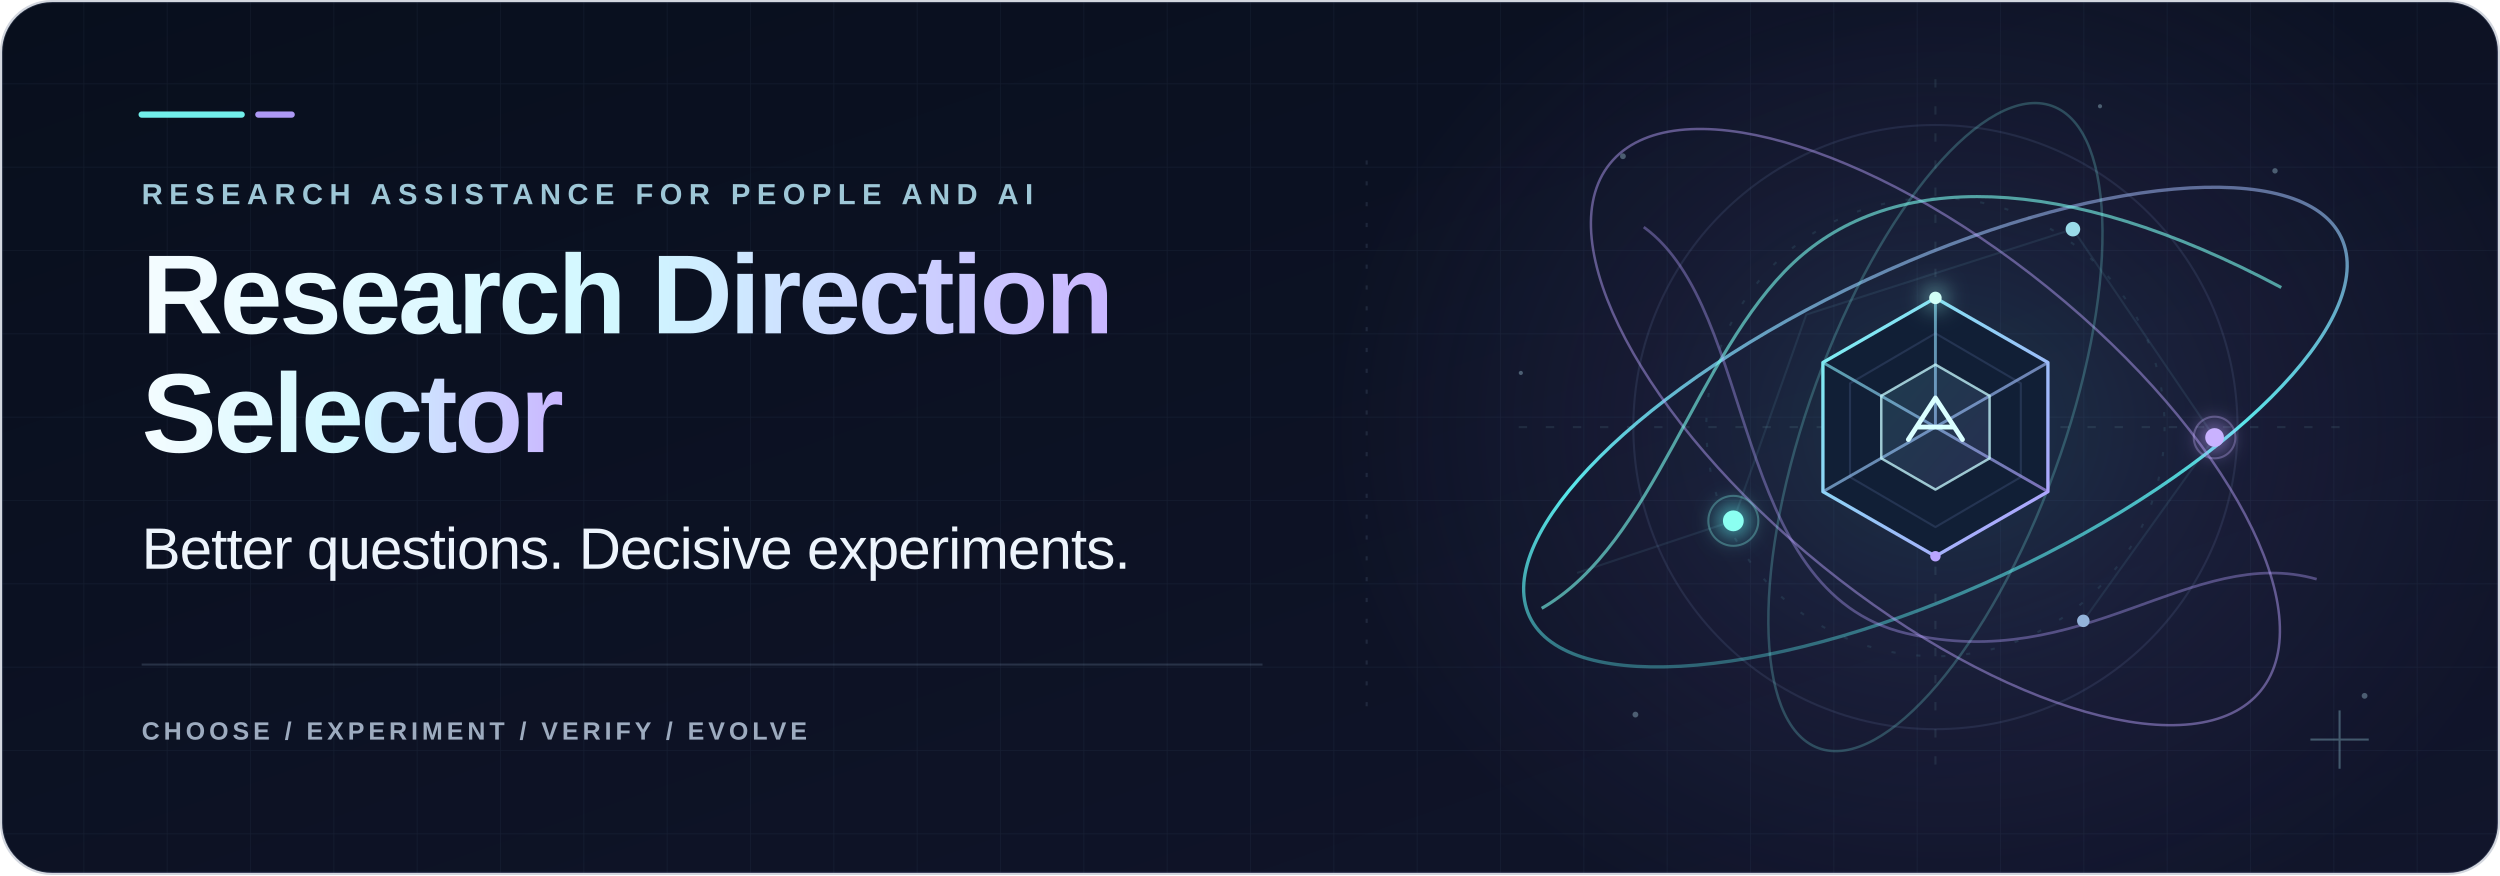
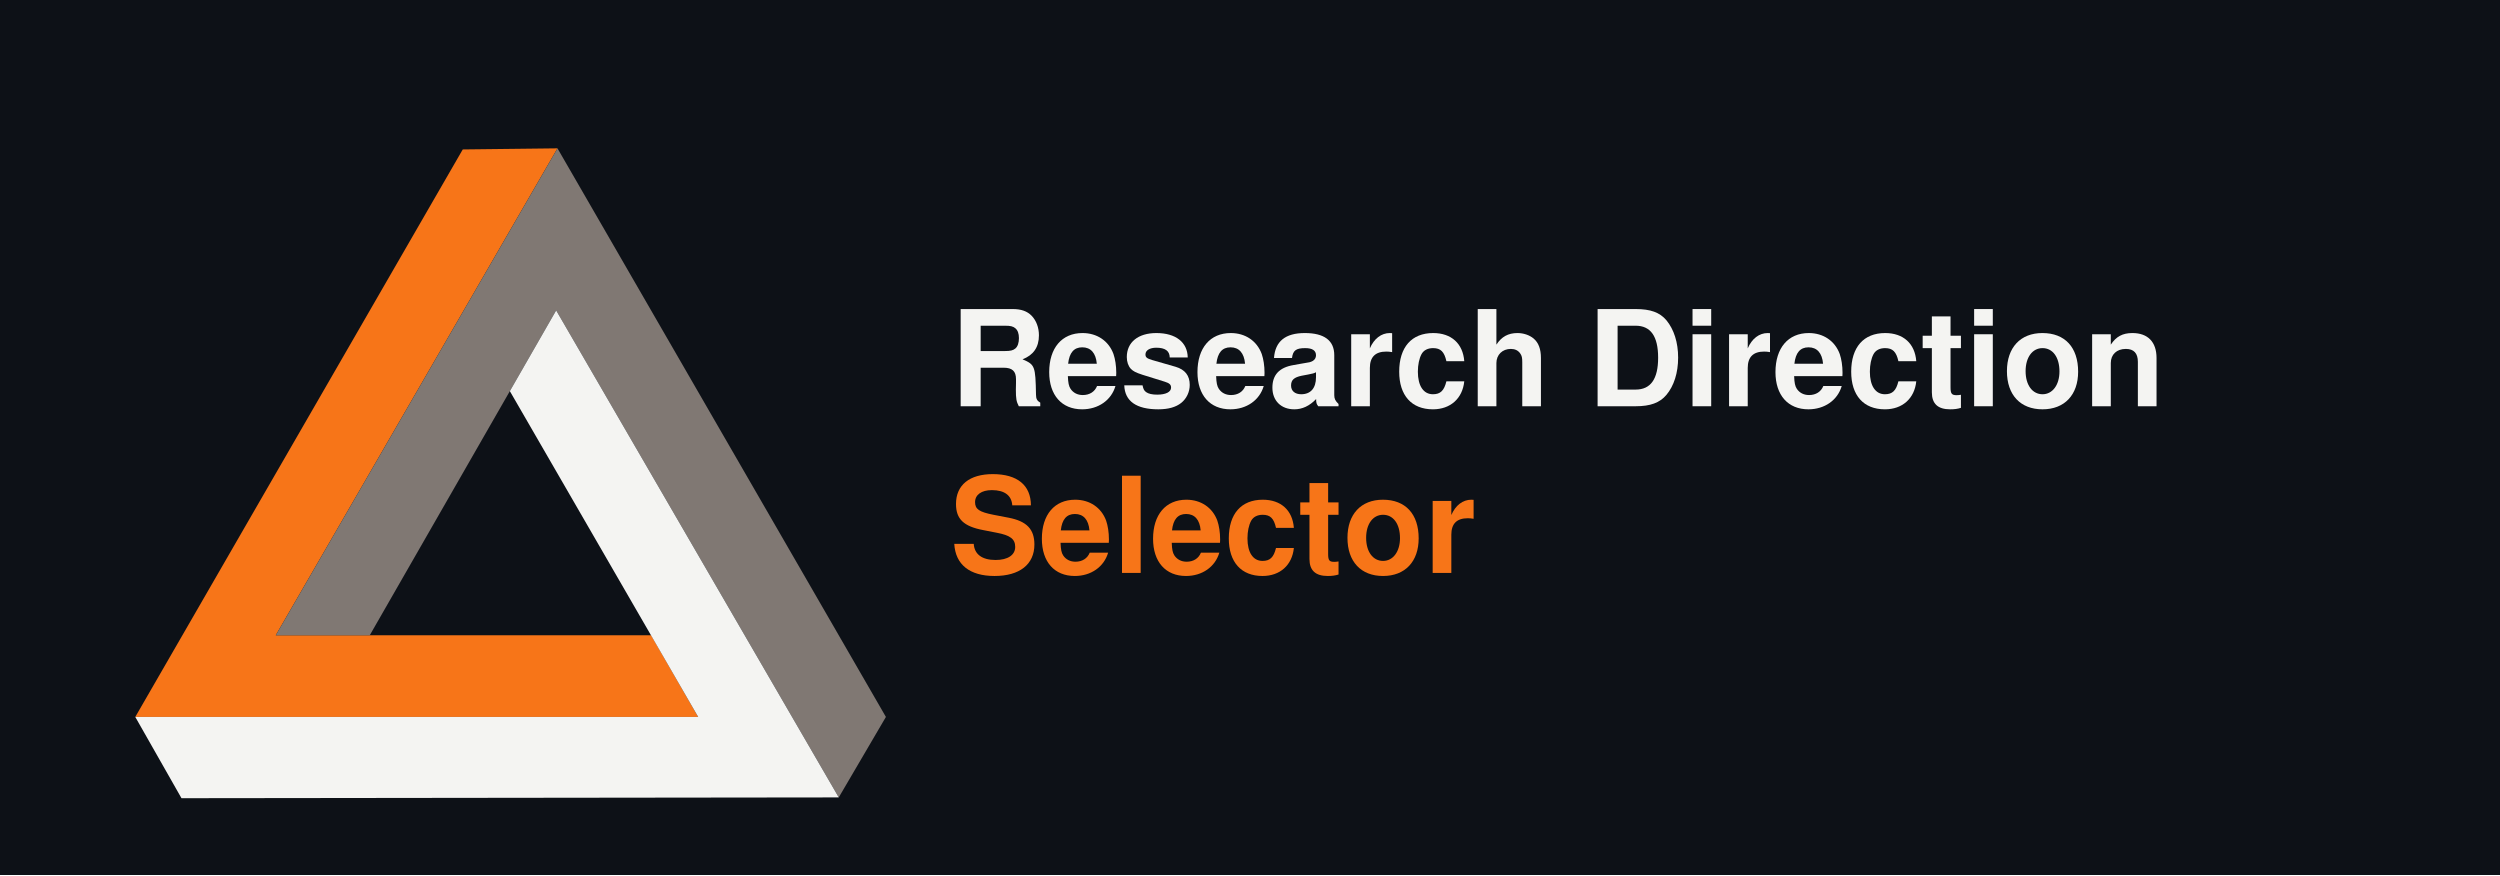
<svg xmlns="http://www.w3.org/2000/svg" width="1200" height="420" viewBox="0 0 1200 420" role="img" aria-labelledby="title desc">
-   <defs>
-     <linearGradient id="background" x1="0" y1="0" x2="1" y2="1">
-       <stop stop-color="#080f1d" />
-       <stop offset="1" stop-color="#11152b" />
-     </linearGradient>
-     <linearGradient id="title-fill" x1="0" y1="0" x2="1" y2="0">
-       <stop stop-color="#f4fcff" />
-       <stop offset="0.5" stop-color="#d0f7ff" />
-       <stop offset="1" stop-color="#c9b6ff" />
-     </linearGradient>
-     <linearGradient id="orbit" x1="0" y1="1" x2="1" y2="0">
-       <stop stop-color="#59e9eb" stop-opacity="0.05" />
-       <stop offset="0.45" stop-color="#59e9eb" />
-       <stop offset="1" stop-color="#beabff" stop-opacity="0.35" />
-     </linearGradient>
-     <linearGradient id="core" x1="0" y1="0" x2="1" y2="1">
-       <stop stop-color="#76f6f0" />
-       <stop offset="1" stop-color="#b49bff" />
-     </linearGradient>
-     <radialGradient id="halo">
-       <stop stop-color="#4ca7c6" stop-opacity="0.23" />
-       <stop offset="0.5" stop-color="#6762ae" stop-opacity="0.11" />
-       <stop offset="1" stop-color="#6762ae" stop-opacity="0" />
-     </radialGradient>
-     <pattern id="grid" width="40" height="40" patternUnits="userSpaceOnUse">
-       <path d="M40 0H0V40" fill="none" stroke="#91b3cd" stroke-opacity="0.075" stroke-width="0.7" />
-     </pattern>
-     <filter id="glow" x="-80%" y="-80%" width="260%" height="260%">
-       <feGaussianBlur stdDeviation="5" />
-     </filter>
-     <clipPath id="card">
-       <rect x="1" y="1" width="1198" height="418" rx="24" />
-     </clipPath>
-   </defs>
-   <g clip-path="url(#card)">
-     <rect width="1200" height="420" fill="url(#background)" />
-     <rect width="1200" height="420" fill="url(#grid)" />
-     <ellipse cx="934" cy="205" rx="299" ry="259" fill="url(#halo)" />
-     <path d="M0 419H1200M1199 0V420" fill="none" stroke="#bf9bff" stroke-opacity="0.09" />
-     <path d="M68 55H116" stroke="#71efeb" stroke-width="3" stroke-linecap="round" />
-     <path d="M124 55H140" stroke="#ad99f5" stroke-width="3" stroke-linecap="round" />
-     <g font-family="Segoe UI, Arial, sans-serif">
-       <text x="68" y="98" fill="#9ec7d7" font-size="14" font-weight="600" letter-spacing="3.1">RESEARCH ASSISTANCE FOR PEOPLE AND AI</text>
-       <text x="68" y="160" fill="url(#title-fill)" font-size="54" font-weight="750" letter-spacing="-1.5">Research Direction</text>
-       <text x="68" y="217" fill="url(#title-fill)" font-size="54" font-weight="750" letter-spacing="-1.5">Selector</text>
-       <text x="68" y="273" fill="#edf4fc" font-size="28" font-weight="400" letter-spacing="-0.45">Better questions. Decisive experiments.</text>
-       <text x="68" y="355" fill="#9dabbf" font-size="12" font-weight="600" letter-spacing="1.9">CHOOSE  /  EXPERIMENT  /  VERIFY  /  EVOLVE</text>
-     </g>
-     <path d="M68 319H606" stroke="#7892ac" stroke-opacity="0.25" />
-     <path d="M656 77V343" stroke="#829ab7" stroke-opacity="0.16" stroke-dasharray="2 8" />
-     <g fill="none">
-       <circle cx="929" cy="205" r="145" stroke="#849ad0" stroke-opacity="0.13" />
-       <circle cx="929" cy="205" r="110" stroke="#74cbd6" stroke-opacity="0.11" stroke-dasharray="2 10" />
-       <path d="M729 205H1129M929 38V372" stroke="#83b7c6" stroke-opacity="0.12" stroke-dasharray="4 9" />
-       <ellipse cx="929" cy="205" rx="215" ry="78" transform="rotate(-25 929 205)" stroke="url(#orbit)" stroke-width="1.6" />
-       <ellipse cx="929" cy="205" rx="201" ry="86" transform="rotate(39 929 205)" stroke="#bba3ff" stroke-opacity="0.46" stroke-width="1.2" />
-       <ellipse cx="929" cy="205" rx="164" ry="61" transform="rotate(-70 929 205)" stroke="#78e8e5" stroke-opacity="0.25" stroke-width="1.2" />
-       <path d="M740 292C794 261 814 170 861 126S990 82 1095 138" stroke="#78f5e8" stroke-opacity="0.62" stroke-width="1.5" />
-       <path d="M789 109C844 149 830 284 915 304S1052 261 1112 278" stroke="#b6a1ff" stroke-opacity="0.38" stroke-width="1.3" />
-       <path d="M757 275L832 250L867 151L995 110L1063 210L1000 298" stroke="#7acee3" stroke-opacity="0.1" stroke-width="1" />
-     </g>
-     <g fill="#a2c9d8" opacity="0.4">
-       <circle cx="779" cy="75" r="1.4" />
-       <circle cx="1092" cy="82" r="1.3" />
-       <circle cx="1135" cy="334" r="1.4" />
-       <circle cx="785" cy="343" r="1.4" />
-       <circle cx="1008" cy="51" r="1" />
-       <circle cx="730" cy="179" r="1" />
-     </g>
-     <g stroke-linejoin="round">
-       <path d="M929 143L983 174V236L929 267L875 236V174Z" fill="#111f36" stroke="url(#core)" stroke-width="1.6" />
-       <path d="M929 143V205L983 236M929 205L875 236M875 174L929 205L983 174" fill="none" stroke="url(#core)" stroke-opacity="0.65" stroke-width="1.4" />
-       <path d="M929 160L970 184V229L929 253L888 229V184Z" fill="none" stroke="#8fa4e5" stroke-opacity="0.16" />
-       <path d="M929 175L955 190V220L929 235L903 220V190Z" fill="url(#core)" fill-opacity="0.13" stroke="#c7faff" stroke-opacity="0.76" stroke-width="1.2" />
-       <path d="M916 211L929 191L942 211M920 205H938" fill="none" stroke="#daffff" stroke-width="2.3" stroke-linecap="round" />
-     </g>
-     <g filter="url(#glow)" opacity="0.65">
-       <circle cx="832" cy="250" r="8" fill="#60f1ed" />
-       <circle cx="1063" cy="210" r="7" fill="#c0a3ff" />
-       <circle cx="929" cy="143" r="5" fill="#98f6ef" />
-     </g>
-     <g>
-       <circle cx="832" cy="250" r="5" fill="#8bfff1" />
-       <circle cx="832" cy="250" r="12" fill="none" stroke="#8bfff1" stroke-opacity="0.3" />
-       <circle cx="1063" cy="210" r="4.5" fill="#c9b2ff" />
-       <circle cx="1063" cy="210" r="10" fill="none" stroke="#c9b2ff" stroke-opacity="0.32" />
-       <circle cx="995" cy="110" r="3.5" fill="#9adce9" />
-       <circle cx="1000" cy="298" r="3" fill="#93b3da" />
-       <circle cx="929" cy="143" r="3" fill="#d2fff7" />
-       <circle cx="929" cy="267" r="2.5" fill="#baa5ff" />
-       <path d="M1109 355H1137M1123 341V369" fill="none" stroke="#9ed8e2" stroke-opacity="0.35" stroke-width="1" />
-     </g>
+   <rect width="1200" height="420" fill="#0D1117" />
+   <g transform="translate(-205 -184) scale(.9)">
+     <path transform="matrix(1,0,0,-1,525.1025,283.556)" d="M0 0-50.522-.59-225.178-303.254H75.045L49.95-259.711H-150.264Z" fill="#f77518" />
+     <path transform="matrix(1,0,0,-1,525.1025,283.556)" d="M0 0-150.264-259.711H-100.128L-.704-86.444 150.008-346.177 175.16-303.254Z" fill="#807873" />
+     <path transform="matrix(1,0,0,-1,299.9245,586.8098)" d="M0 0 24.645-43.34 375.186-42.923 224.474 216.81 199.775 173.767 300.223 0Z" fill="#F4F4F2" />
  </g>
-   <rect x="0.75" y="0.75" width="1198.5" height="418.5" rx="24" fill="none" stroke="#62708e" stroke-opacity="0.28" stroke-width="1.5" />
+   <g fill="#f4f4f2">
+     <path d="M.23 .289H.402C.467 .289 .495 .263 .495 .203V.173C.494 .154 .494 .136 .494 .125 .494 .056 .498 .035 .516 0H.677V.027C.654 .04 .645 .055 .645 .087 .641 .302 .637 .312 .544 .352 .626 .384 .667 .443 .667 .532 .667 .59 .647 .643 .612 .679 .579 .713 .533 .729 .471 .729H.08V0H.23V.289M.23 .414V.604H.411C.454 .604 .471 .6 .49 .585 .508 .57 .517 .545 .517 .511 .517 .476 .508 .448 .49 .433 .473 .419 .454 .414 .411 .414H.23Z" transform="matrix(64,0,0,-64,456,195)" />
+   </g>
+   <g fill="#f4f4f2">
+     <path d="M.524 .226C.525 .238 .525 .243 .525 .25 .525 .304 .517 .354 .504 .392 .468 .49 .381 .549 .272 .549 .117 .549 .022 .437 .022 .256 .022 .083 .116-.023 .269-.023 .39-.023 .488 .045 .519 .152H.381C.364 .109 .325 .084 .274 .084 .234 .084 .202 .101 .182 .131 .169 .151 .164 .175 .162 .226H.524M.164 .319C.173 .402 .208 .442 .27 .442 .334 .442 .372 .399 .379 .319H.164Z" transform="matrix(64,0,0,-64,502.208,195)" />
+   </g>
+   <g fill="#f4f4f2">
+     <path d="M.505 .366C.503 .48 .415 .549 .27 .549 .133 .549 .048 .48 .048 .369 .048 .333 .059 .302 .078 .281 .097 .262 .114 .253 .166 .236L.333 .184C.368 .173 .38 .162 .38 .14 .38 .107 .341 .087 .276 .087 .239 .087 .211 .093 .193 .106 .178 .117 .172 .128 .166 .157H.029C.033 .038 .12-.023 .284-.023 .359-.023 .416-.007 .456 .025 .496 .057 .52 .107 .52 .16 .52 .23 .485 .275 .414 .296L.237 .347C.198 .359 .188 .367 .188 .389 .188 .419 .22 .439 .269 .439 .336 .439 .369 .415 .37 .366H.505Z" transform="matrix(64,0,0,-64,537.792,195)" />
+   </g>
+   <g fill="#f4f4f2">
+     <path d="M.524 .226C.525 .238 .525 .243 .525 .25 .525 .304 .517 .354 .504 .392 .468 .49 .381 .549 .272 .549 .117 .549 .022 .437 .022 .256 .022 .083 .116-.023 .269-.023 .39-.023 .488 .045 .519 .152H.381C.364 .109 .325 .084 .274 .084 .234 .084 .202 .101 .182 .131 .169 .151 .164 .175 .162 .226H.524M.164 .319C.173 .402 .208 .442 .27 .442 .334 .442 .372 .399 .379 .319H.164Z" transform="matrix(64,0,0,-64,573.376,195)" />
+   </g>
+   <g fill="#f4f4f2">
+     <path d="M.524 .017C.5 .04 .492 .056 .492 .083V.383C.492 .493 .417 .549 .271 .549 .125 .549 .049 .487 .04 .362H.175C.182 .418 .205 .436 .274 .436 .328 .436 .355 .418 .355 .382 .355 .364 .346 .349 .331 .34 .312 .33 .312 .33 .243 .319L.187 .309C.08 .291 .028 .236 .028 .139 .028 .042 .093-.023 .192-.023 .252-.023 .306 .002 .356 .054 .356 .026 .359 .016 .372 0H.524V.017M.355 .217C.355 .136 .315 .09 .244 .09 .197 .09 .168 .115 .168 .155 .168 .197 .19 .217 .248 .229L.296 .238C.333 .245 .339 .247 .355 .255V.217Z" transform="matrix(64,0,0,-64,608.96,195)" />
+   </g>
+   <g fill="#f4f4f2">
+     <path d="M.063 .54V0H.203V.287C.203 .369 .244 .41 .326 .41 .341 .41 .351 .409 .37 .406V.548C.362 .549 .359 .549 .353 .549 .289 .549 .234 .507 .203 .434V.54H.063Z" transform="matrix(64,0,0,-64,644.544,195)" />
+   </g>
+   <g fill="#f4f4f2">
+     <path d="M.522 .338C.512 .47 .425 .549 .289 .549 .127 .549 .034 .443 .034 .259 .034 .081 .127-.023 .287-.023 .418-.023 .509 .058 .522 .187H.388C.371 .117 .343 .09 .287 .09 .216 .09 .174 .153 .174 .259 .174 .311 .184 .358 .201 .39 .217 .42 .248 .436 .288 .436 .345 .436 .372 .409 .388 .338H.522Z" transform="matrix(64,0,0,-64,669.44,195)" />
+   </g>
+   <g fill="#f4f4f2">
+     <path d="M.067 .729V0H.207V.324C.207 .386 .252 .43 .315 .43 .346 .43 .369 .419 .385 .397 .398 .379 .401 .364 .401 .33V0H.541V.362C.541 .429 .523 .477 .486 .508 .455 .534 .41 .549 .365 .549 .296 .549 .246 .522 .207 .462V.729H.067Z" transform="matrix(64,0,0,-64,705.0239,195)" />
+   </g>
+   <g fill="#f4f4f2">
+     <path d="" transform="matrix(64,0,0,-64,744.1279,195)" />
+   </g>
+   <g fill="#f4f4f2">
+     <path d="M.077 0H.362C.473 0 .543 .026 .593 .085 .65 .153 .681 .251 .681 .365 .681 .478 .65 .576 .593 .645 .543 .704 .474 .729 .362 .729H.077V0M.227 .125V.604H.362C.475 .604 .531 .525 .531 .364 .531 .204 .475 .125 .362 .125H.227Z" transform="matrix(64,0,0,-64,761.9199,195)" />
+   </g>
+   <g fill="#f4f4f2">
+     <path d="M.207 .54H.067V0H.207V.54M.207 .729H.067V.604H.207V.729Z" transform="matrix(64,0,0,-64,808.1279,195)" />
+   </g>
+   <g fill="#f4f4f2">
+     <path d="M.063 .54V0H.203V.287C.203 .369 .244 .41 .326 .41 .341 .41 .351 .409 .37 .406V.548C.362 .549 .359 .549 .353 .549 .289 .549 .234 .507 .203 .434V.54H.063Z" transform="matrix(64,0,0,-64,825.9199,195)" />
+   </g>
+   <g fill="#f4f4f2">
+     <path d="M.524 .226C.525 .238 .525 .243 .525 .25 .525 .304 .517 .354 .504 .392 .468 .49 .381 .549 .272 .549 .117 .549 .022 .437 .022 .256 .022 .083 .116-.023 .269-.023 .39-.023 .488 .045 .519 .152H.381C.364 .109 .325 .084 .274 .084 .234 .084 .202 .101 .182 .131 .169 .151 .164 .175 .162 .226H.524M.164 .319C.173 .402 .208 .442 .27 .442 .334 .442 .372 .399 .379 .319H.164Z" transform="matrix(64,0,0,-64,850.8159,195)" />
+   </g>
+   <g fill="#f4f4f2">
+     <path d="M.522 .338C.512 .47 .425 .549 .289 .549 .127 .549 .034 .443 .034 .259 .034 .081 .127-.023 .287-.023 .418-.023 .509 .058 .522 .187H.388C.371 .117 .343 .09 .287 .09 .216 .09 .174 .153 .174 .259 .174 .311 .184 .358 .201 .39 .217 .42 .248 .436 .288 .436 .345 .436 .372 .409 .388 .338H.522Z" transform="matrix(64,0,0,-64,886.3999,195)" />
+   </g>
+   <g fill="#f4f4f2">
+     <path d="M.301 .529H.223V.674H.083V.529H.014V.436H.083V.104C.083 .019 .128-.023 .22-.023 .252-.023 .275-.02 .301-.012V.086C.287 .084 .28 .083 .269 .083 .232 .083 .223 .094 .223 .142V.436H.301V.529Z" transform="matrix(64,0,0,-64,921.9839,195)" />
+   </g>
+   <g fill="#f4f4f2">
+     <path d="M.207 .54H.067V0H.207V.54M.207 .729H.067V.604H.207V.729Z" transform="matrix(64,0,0,-64,943.2959,195)" />
+   </g>
+   <g fill="#f4f4f2">
+     <path d="M.301 .549C.136 .549 .035 .44 .035 .263 .035 .085 .136-.023 .302-.023 .467-.023 .569 .085 .569 .259 .569 .442 .47 .549 .301 .549M.302 .436C.379 .436 .429 .367 .429 .261 .429 .16 .377 .09 .302 .09 .226 .09 .175 .159 .175 .263 .175 .367 .226 .436 .302 .436Z" transform="matrix(64,0,0,-64,961.0879,195)" />
+   </g>
+   <g fill="#f4f4f2">
+     <path d="M.063 .54V0H.203V.324C.203 .388 .247 .43 .316 .43 .376 .43 .406 .397 .406 .333V0H.546V.362C.546 .482 .481 .549 .365 .549 .292 .549 .243 .523 .203 .462V.54H.063Z" transform="matrix(64,0,0,-64,1000.192,195)" />
+   </g>
+   <g fill="#f77518">
+     <path d="M.607 .507C.606 .658 .505 .741 .321 .741 .146 .741 .045 .659 .045 .517 .045 .404 .102 .349 .25 .321L.352 .301C.452 .282 .489 .254 .489 .195 .489 .134 .433 .097 .342 .097 .24 .097 .183 .14 .178 .218H.032C.041 .062 .148-.023 .334-.023 .522-.023 .633 .064 .633 .213 .633 .328 .575 .388 .44 .414L.326 .436C.219 .457 .188 .478 .188 .531 .188 .586 .236 .621 .314 .621 .409 .621 .462 .581 .467 .507H.607Z" transform="matrix(64,0,0,-64,456,275)" />
+   </g>
+   <g fill="#f77518">
+     <path d="M.524 .226C.525 .238 .525 .243 .525 .25 .525 .304 .517 .354 .504 .392 .468 .49 .381 .549 .272 .549 .117 .549 .022 .437 .022 .256 .022 .083 .116-.023 .269-.023 .39-.023 .488 .045 .519 .152H.381C.364 .109 .325 .084 .274 .084 .234 .084 .202 .101 .182 .131 .169 .151 .164 .175 .162 .226H.524M.164 .319C.173 .402 .208 .442 .27 .442 .334 .442 .372 .399 .379 .319H.164Z" transform="matrix(64,0,0,-64,498.688,275)" />
+   </g>
+   <g fill="#f77518">
+     <path d="M.207 .729H.067V0H.207V.729Z" transform="matrix(64,0,0,-64,534.272,275)" />
+   </g>
+   <g fill="#f77518">
+     <path d="M.524 .226C.525 .238 .525 .243 .525 .25 .525 .304 .517 .354 .504 .392 .468 .49 .381 .549 .272 .549 .117 .549 .022 .437 .022 .256 .022 .083 .116-.023 .269-.023 .39-.023 .488 .045 .519 .152H.381C.364 .109 .325 .084 .274 .084 .234 .084 .202 .101 .182 .131 .169 .151 .164 .175 .162 .226H.524M.164 .319C.173 .402 .208 .442 .27 .442 .334 .442 .372 .399 .379 .319H.164Z" transform="matrix(64,0,0,-64,552.064,275)" />
+   </g>
+   <g fill="#f77518">
+     <path d="M.522 .338C.512 .47 .425 .549 .289 .549 .127 .549 .034 .443 .034 .259 .034 .081 .127-.023 .287-.023 .418-.023 .509 .058 .522 .187H.388C.371 .117 .343 .09 .287 .09 .216 .09 .174 .153 .174 .259 .174 .311 .184 .358 .201 .39 .217 .42 .248 .436 .288 .436 .345 .436 .372 .409 .388 .338H.522Z" transform="matrix(64,0,0,-64,587.648,275)" />
+   </g>
+   <g fill="#f77518">
+     <path d="M.301 .529H.223V.674H.083V.529H.014V.436H.083V.104C.083 .019 .128-.023 .22-.023 .252-.023 .275-.02 .301-.012V.086C.287 .084 .28 .083 .269 .083 .232 .083 .223 .094 .223 .142V.436H.301V.529Z" transform="matrix(64,0,0,-64,623.232,275)" />
+   </g>
+   <g fill="#f77518">
+     <path d="M.301 .549C.136 .549 .035 .44 .035 .263 .035 .085 .136-.023 .302-.023 .467-.023 .569 .085 .569 .259 .569 .442 .47 .549 .301 .549M.302 .436C.379 .436 .429 .367 .429 .261 .429 .16 .377 .09 .302 .09 .226 .09 .175 .159 .175 .263 .175 .367 .226 .436 .302 .436Z" transform="matrix(64,0,0,-64,644.544,275)" />
+   </g>
+   <g fill="#f77518">
+     <path d="M.063 .54V0H.203V.287C.203 .369 .244 .41 .326 .41 .341 .41 .351 .409 .37 .406V.548C.362 .549 .359 .549 .353 .549 .289 .549 .234 .507 .203 .434V.54H.063Z" transform="matrix(64,0,0,-64,683.648,275)" />
+   </g>
</svg>
